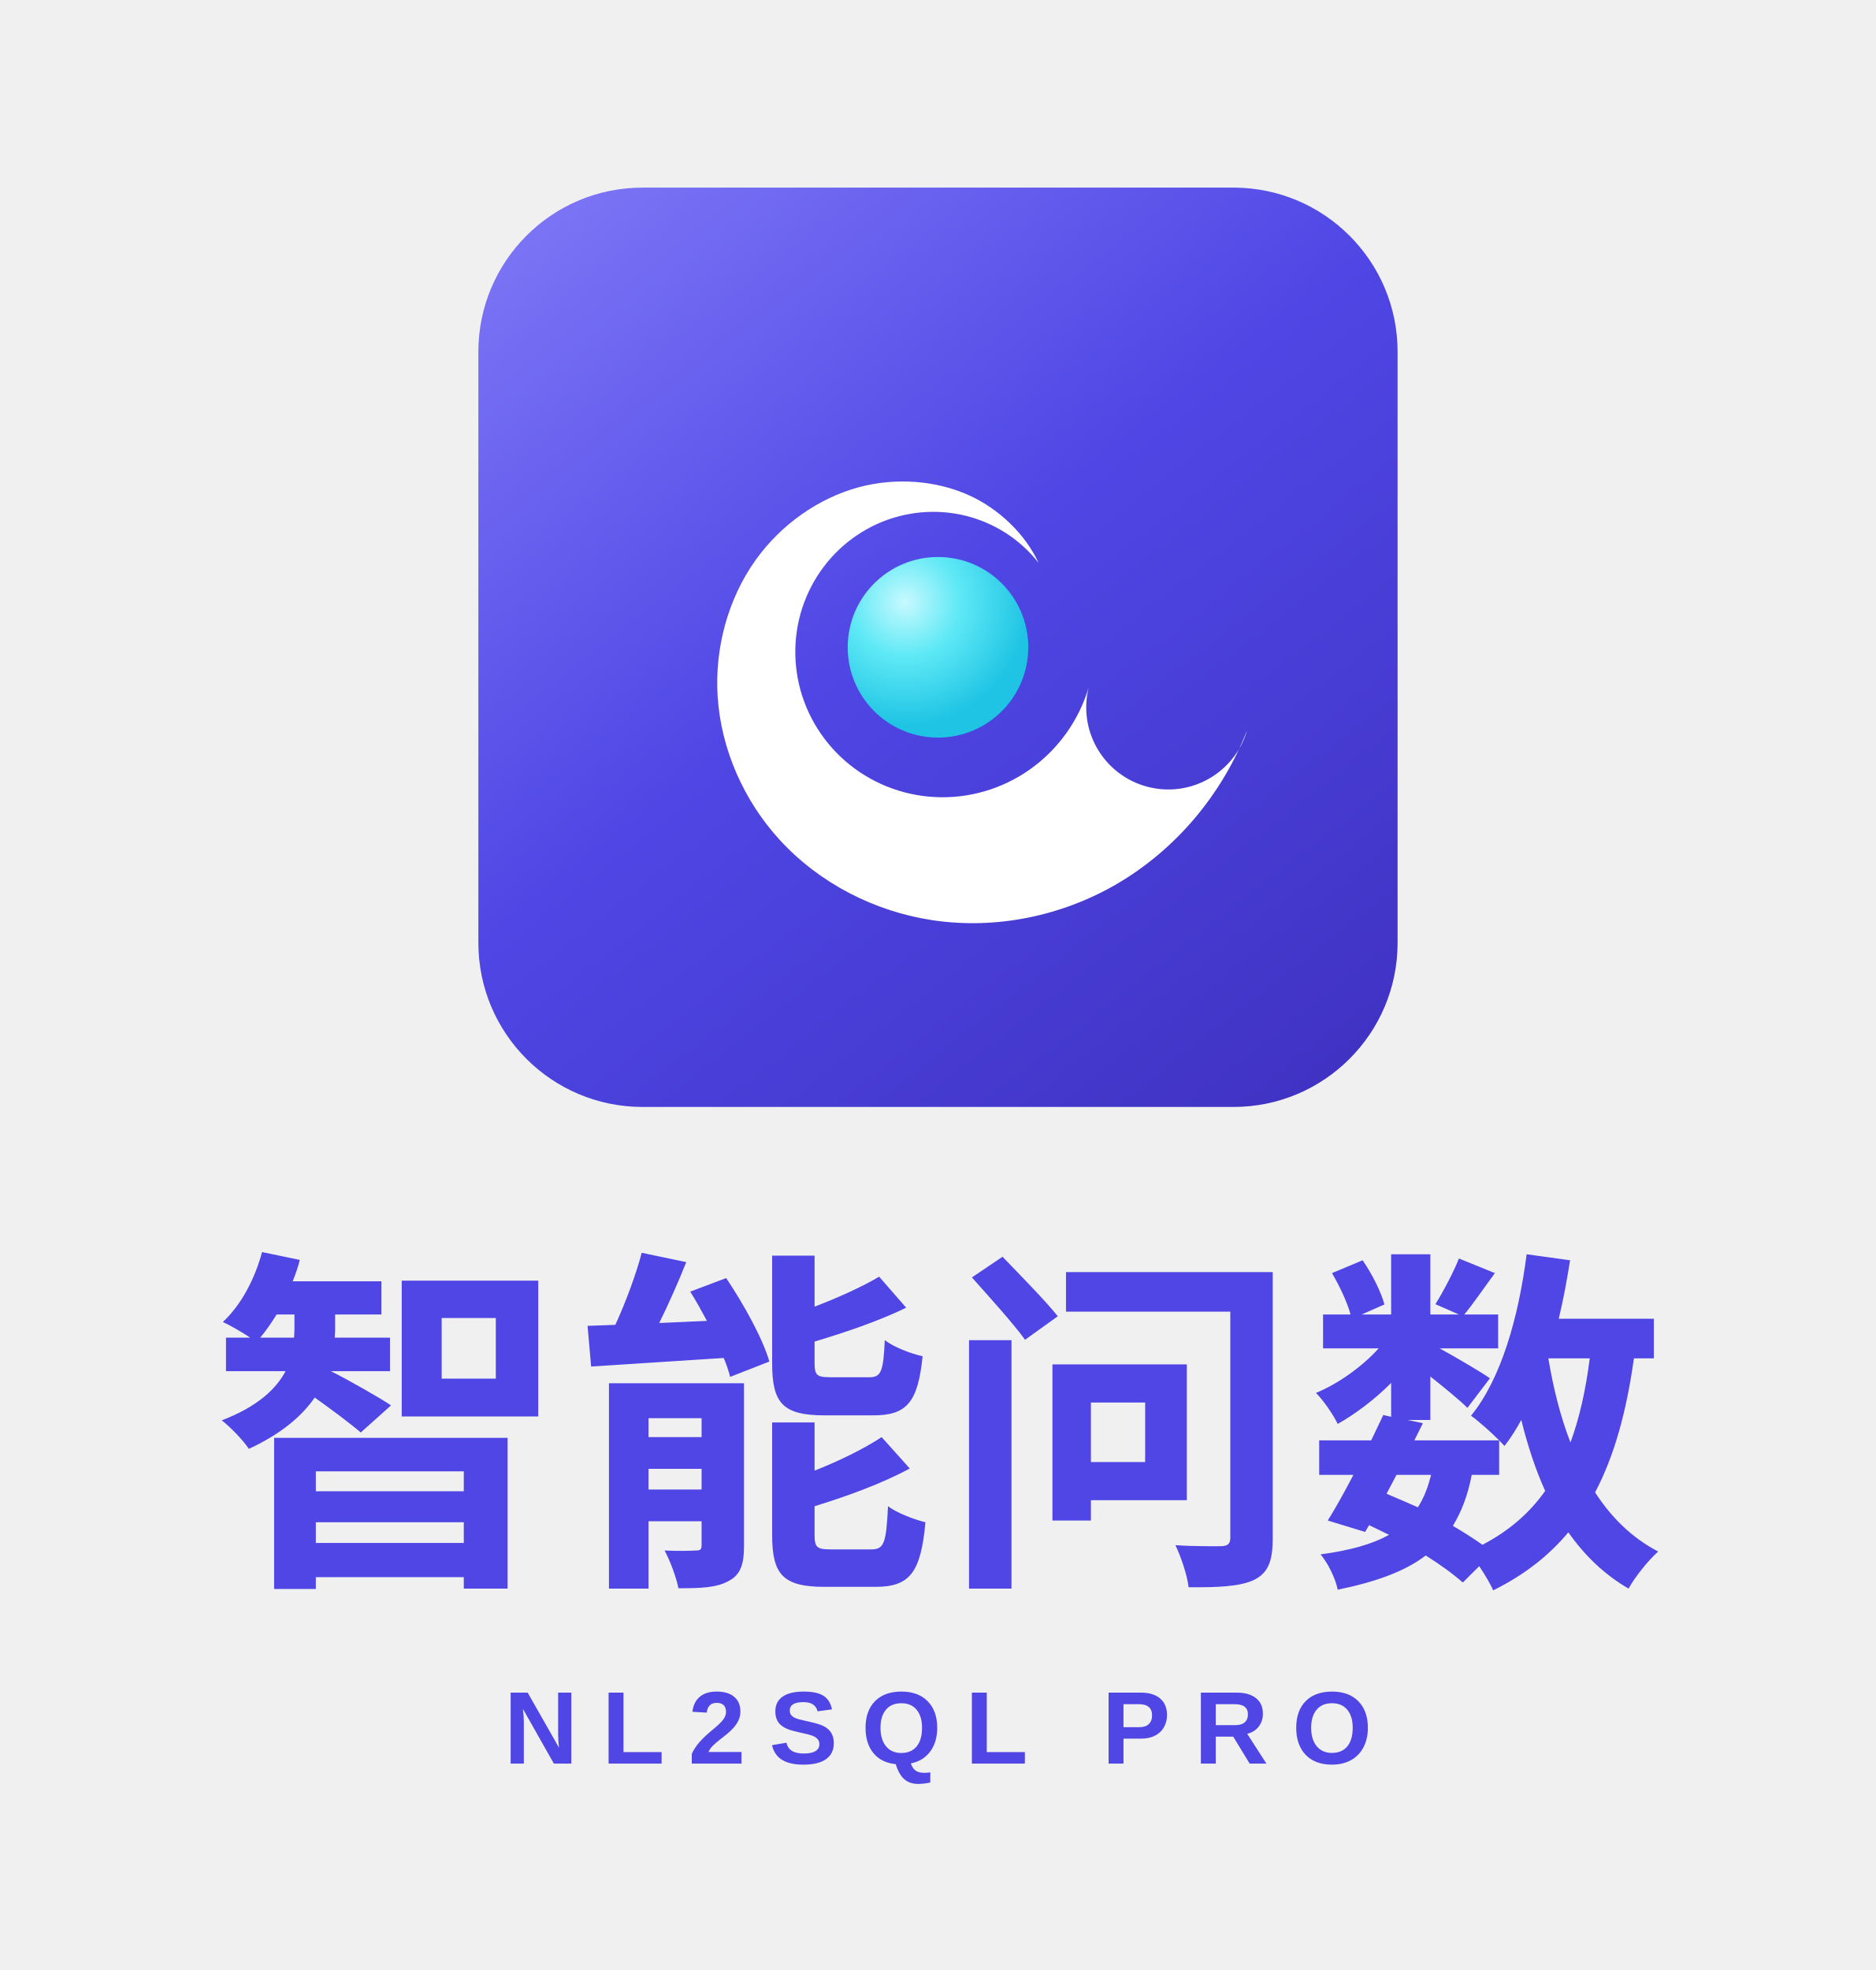
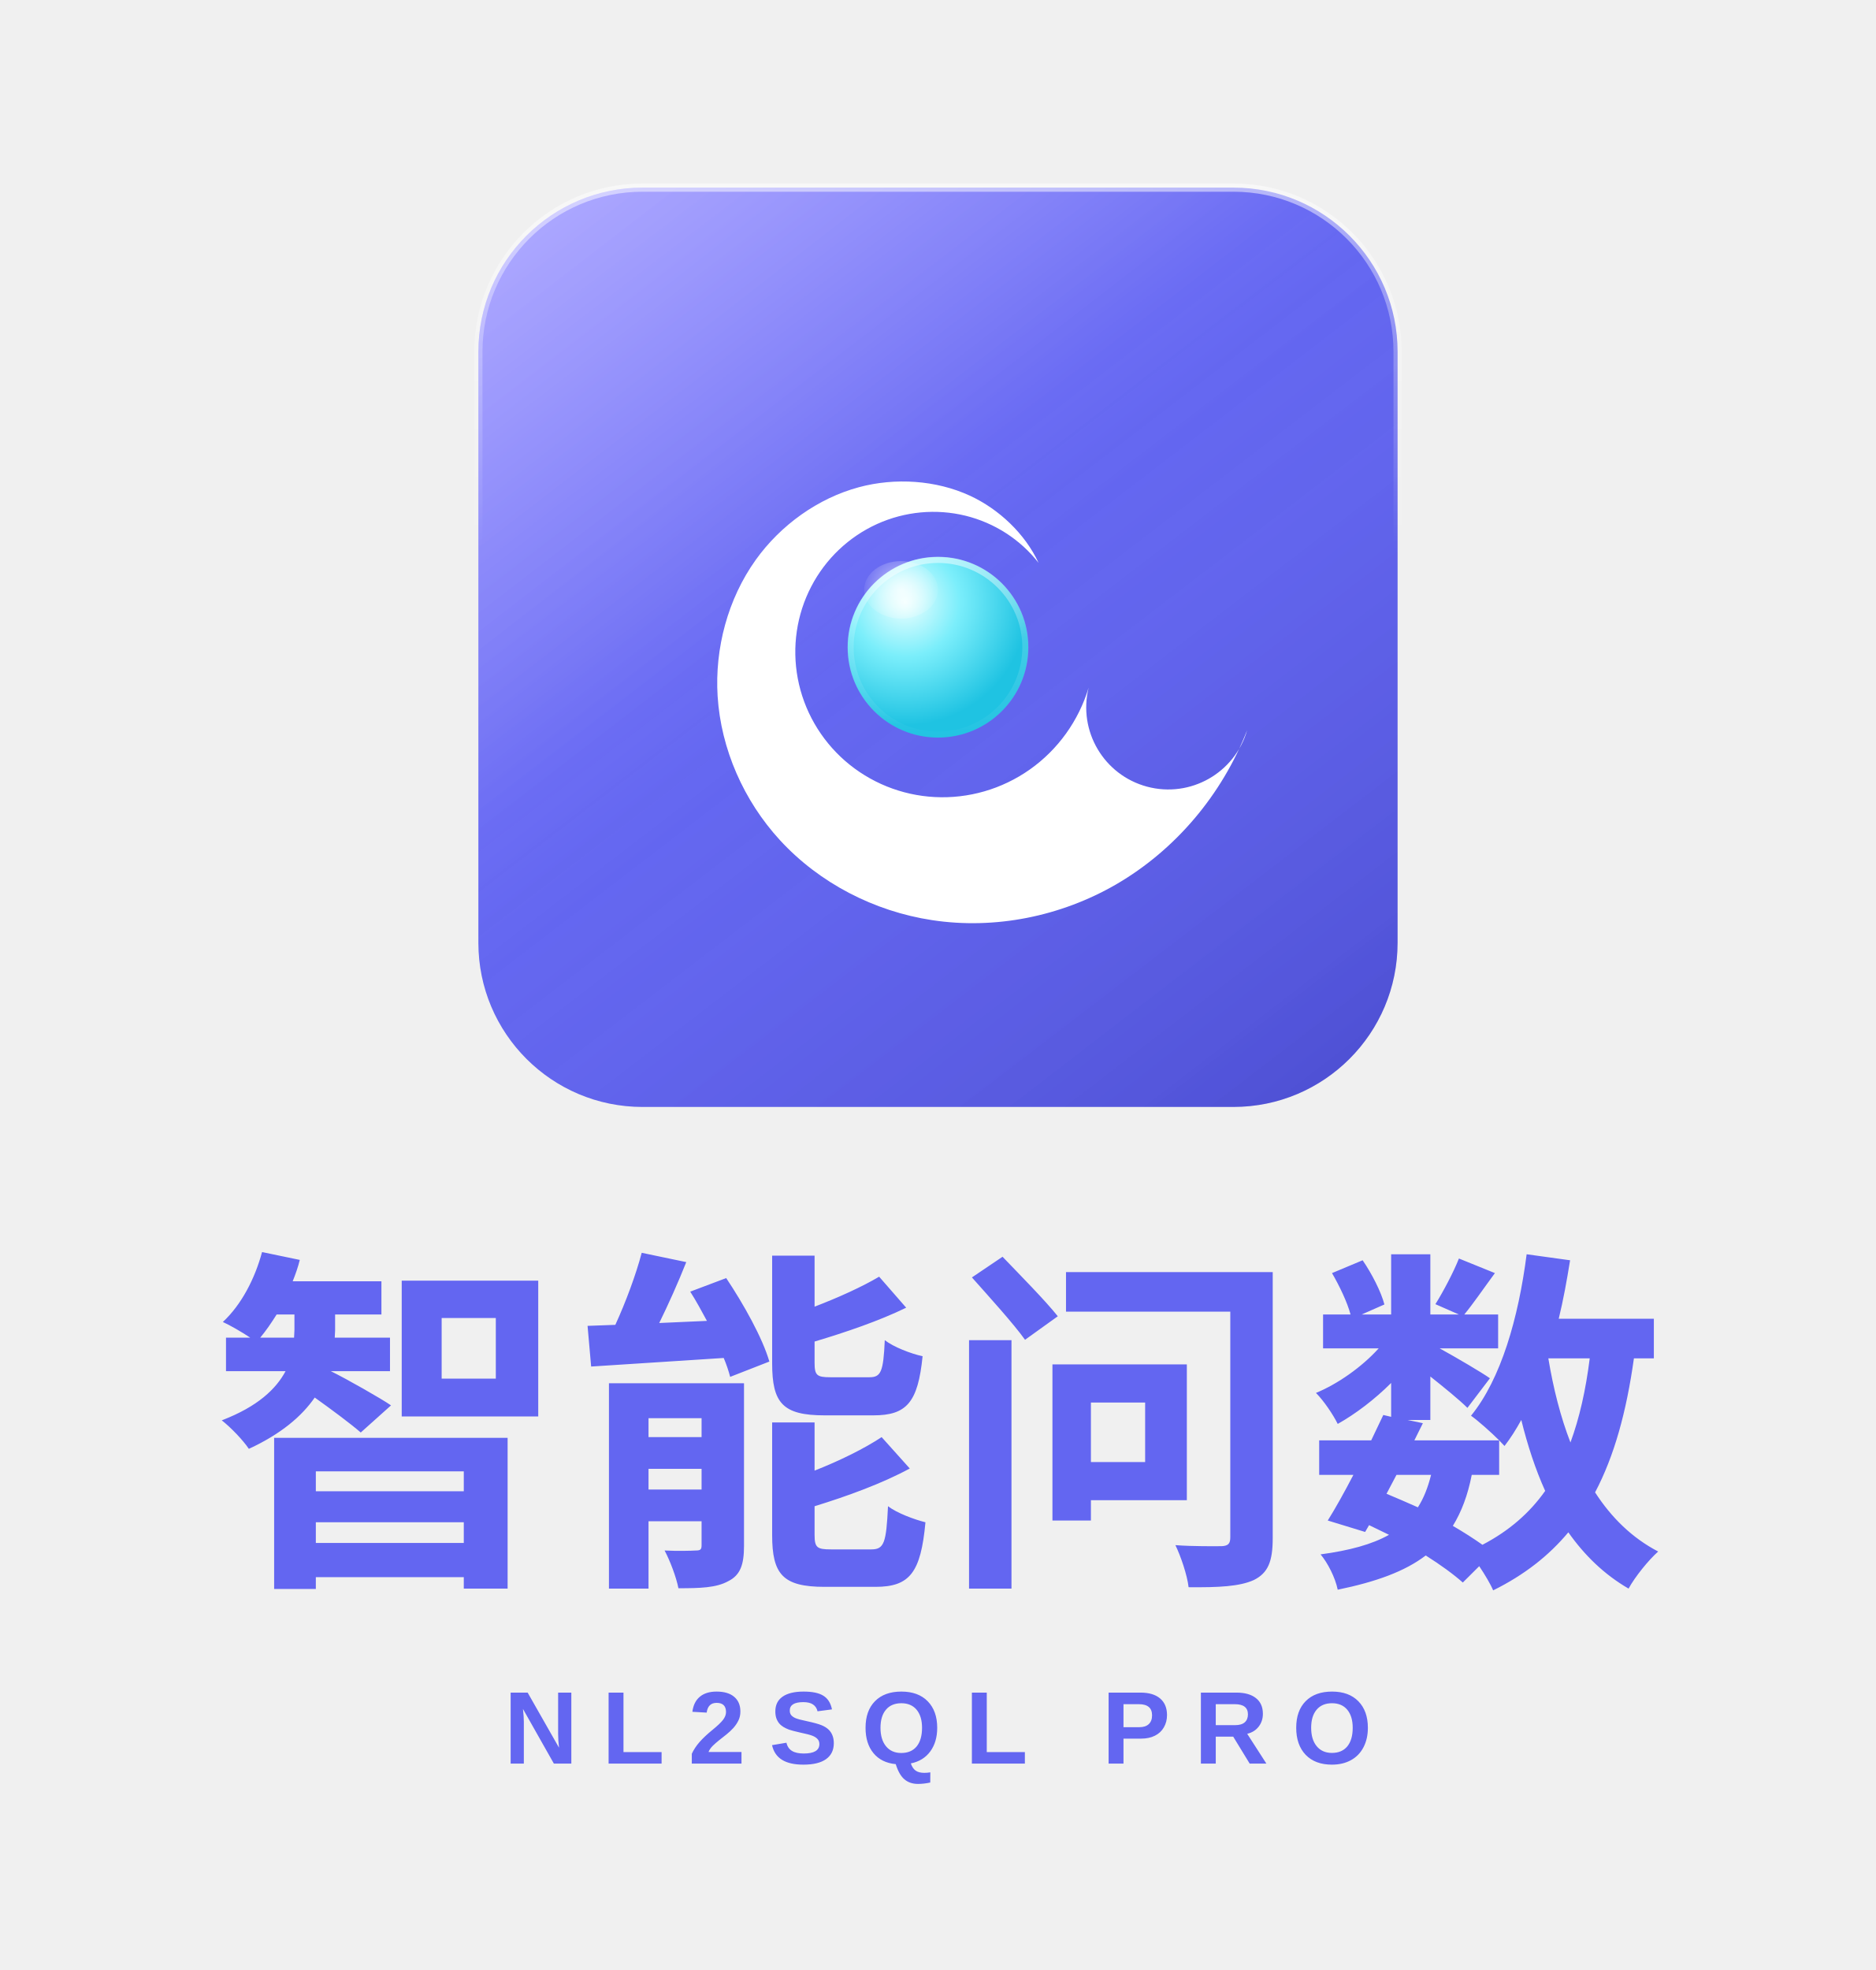
<svg xmlns="http://www.w3.org/2000/svg" viewBox="0 0 400 420" role="img" aria-label="智能问数 NL2SQL PRO">
  <defs>
    <linearGradient id="ink" gradientUnits="userSpaceOnUse" x1="42" y1="18" x2="214" y2="238">
-       <stop offset="0%" stop-color="#7A73F5" />
-       <stop offset="46%" stop-color="#4F46E5" />
-       <stop offset="100%" stop-color="#4033C4" />
+       <stop offset="0%" stop-color="#918BFF" />
+       <stop offset="46%" stop-color="#6366F1" />
+       <stop offset="100%" stop-color="#5658EA" />
    </linearGradient>
    <linearGradient id="tile" gradientUnits="userSpaceOnUse" x1="44" y1="20" x2="198" y2="240">
      <stop offset="0%" stop-color="#FFFFFF" />
-       <stop offset="58%" stop-color="#FBFBFF" />
-       <stop offset="100%" stop-color="#EBEEFC" />
+       <stop offset="58%" stop-color="#FDFDFF" />
+       <stop offset="100%" stop-color="#F1F2FF" />
    </linearGradient>
    <radialGradient id="core" gradientUnits="userSpaceOnUse" cx="120" cy="117" r="30">
-       <stop offset="0%" stop-color="#C7F9FE" />
-       <stop offset="44%" stop-color="#5FE9F6" />
-       <stop offset="100%" stop-color="#1FC4E4" />
+       <stop offset="0%" stop-color="#EEFFFF" />
+       <stop offset="44%" stop-color="#7BEEFB" />
+       <stop offset="100%" stop-color="#1FC3E2" />
+     </radialGradient>
+     <linearGradient id="sweep" gradientUnits="userSpaceOnUse" x1="36" y1="18" x2="214" y2="250">
+       <stop offset="0%" stop-color="#FFFFFF" stop-opacity="0.24" />
+       <stop offset="38%" stop-color="#FFFFFF" stop-opacity="0" />
+       <stop offset="100%" stop-color="#000000" stop-opacity="0.1" />
+     </linearGradient>
+     <linearGradient id="sheen" gradientUnits="userSpaceOnUse" x1="62" y1="54" x2="198" y2="208">
+       <stop offset="0%" stop-color="#FFFFFF" stop-opacity="0.38" />
+       <stop offset="38%" stop-color="#FFFFFF" stop-opacity="0.05" />
+       <stop offset="100%" stop-color="#000000" stop-opacity="0.12" />
+     </linearGradient>
+     <linearGradient id="topHL" gradientUnits="userSpaceOnUse" x1="128" y1="16" x2="128" y2="104">
+       <stop offset="0%" stop-color="#FFFFFF" stop-opacity="0.5" />
+       <stop offset="100%" stop-color="#FFFFFF" stop-opacity="0" />
+     </linearGradient>
+     <linearGradient id="rim" gradientUnits="userSpaceOnUse" x1="128" y1="104" x2="128" y2="152">
+       <stop offset="0%" stop-color="#FFFFFF" stop-opacity="0.55" />
+       <stop offset="46%" stop-color="#FFFFFF" stop-opacity="0.16" />
+       <stop offset="100%" stop-color="#FFFFFF" stop-opacity="0" />
+     </linearGradient>
+     <radialGradient id="spec" gradientUnits="userSpaceOnUse" cx="119" cy="114" r="10">
+       <stop offset="0%" stop-color="#FFFFFF" stop-opacity="0.7" />
+       <stop offset="100%" stop-color="#FFFFFF" stop-opacity="0" />
    </radialGradient>
  </defs>
  <svg x="88" y="26" width="224" height="224" viewBox="0 0 256 256">
    <path fill="url(#ink)" d="M56 16H200A40 40 0 0 1 240 56V200A40 40 0 0 1 200 240H56A40 40 0 0 1 16 200V56A40 40 0 0 1 56 16Z" />
+     <path fill="url(#sweep)" d="M56 16H200A40 40 0 0 1 240 56V200A40 40 0 0 1 200 240H56A40 40 0 0 1 16 200V56A40 40 0 0 1 56 16Z" />
+     <path fill="none" stroke="url(#topHL)" stroke-width="2" d="M56 16H200A40 40 0 0 1 240 56V200A40 40 0 0 1 200 240H56A40 40 0 0 1 16 200V56A40 40 0 0 1 56 16Z" />
    <path fill="#FFFFFF" d="M203.34 148.19            C197.23 163.86 185.91 177.37 171.36 185.8            C157.91 193.57 141.9 196.82 126.55 194.48            C112.47 192.34 99.09 185.46 89.46 174.96            C80.7 165.41 75.11 152.84 74.3 139.9            C73.58 128.26 76.8 116.19 83.59 106.7            C89.63 98.26 98.73 91.68 108.76 88.99            C117.54 86.63 127.51 87.25 135.77 91.06            C142.86 94.33 149.23 100.35 152.51 107.43            C148.05 101.72 141.78 97.69 134.74 95.95            C127.54 94.18 119.94 94.9 113.18 97.95            C106.27 101.08 100.62 106.46 97.12 113.19            C93.54 120.06 92.4 127.96 93.83 135.58            C95.29 143.36 99.36 150.42 105.32 155.64            C111.41 160.96 119.13 164.07 127.2 164.49            C135.45 164.93 143.6 162.55 150.35 157.8            C157.24 152.95 162.28 145.9 164.71 137.84            A20 20 0 0 0 203.34 148.19Z" />
    <path fill="url(#core)" d="M150 128A22 22 0 1 1 106 128A22 22 0 1 1 150 128Z" />
+     <circle cx="128" cy="128" r="21.3" fill="none" stroke="url(#rim)" stroke-width="1.5" />
+     <ellipse cx="119" cy="114" rx="9" ry="7" fill="url(#spec)" />
  </svg>
-   <text x="200" y="332" text-anchor="middle" font-family="PingFang SC, Hiragino Sans GB, Heiti SC, Source Han Sans SC, sans-serif" font-size="76" font-weight="700" fill="#4F46E5" letter-spacing="2">智能问数</text>
-   <text x="200" y="376" text-anchor="middle" font-family="Helvetica Neue, Arial, PingFang SC, sans-serif" font-size="22" font-weight="700" fill="#4F46E5" letter-spacing="5">NL2SQL PRO</text>
+   <text x="200" y="332" text-anchor="middle" font-family="PingFang SC, Hiragino Sans GB, Heiti SC, Source Han Sans SC, sans-serif" font-size="76" font-weight="700" fill="#6366F1" letter-spacing="2">智能问数</text>
+   <text x="200" y="376" text-anchor="middle" font-family="Helvetica Neue, Arial, PingFang SC, sans-serif" font-size="22" font-weight="700" fill="#6366F1" letter-spacing="5">NL2SQL PRO</text>
</svg>
